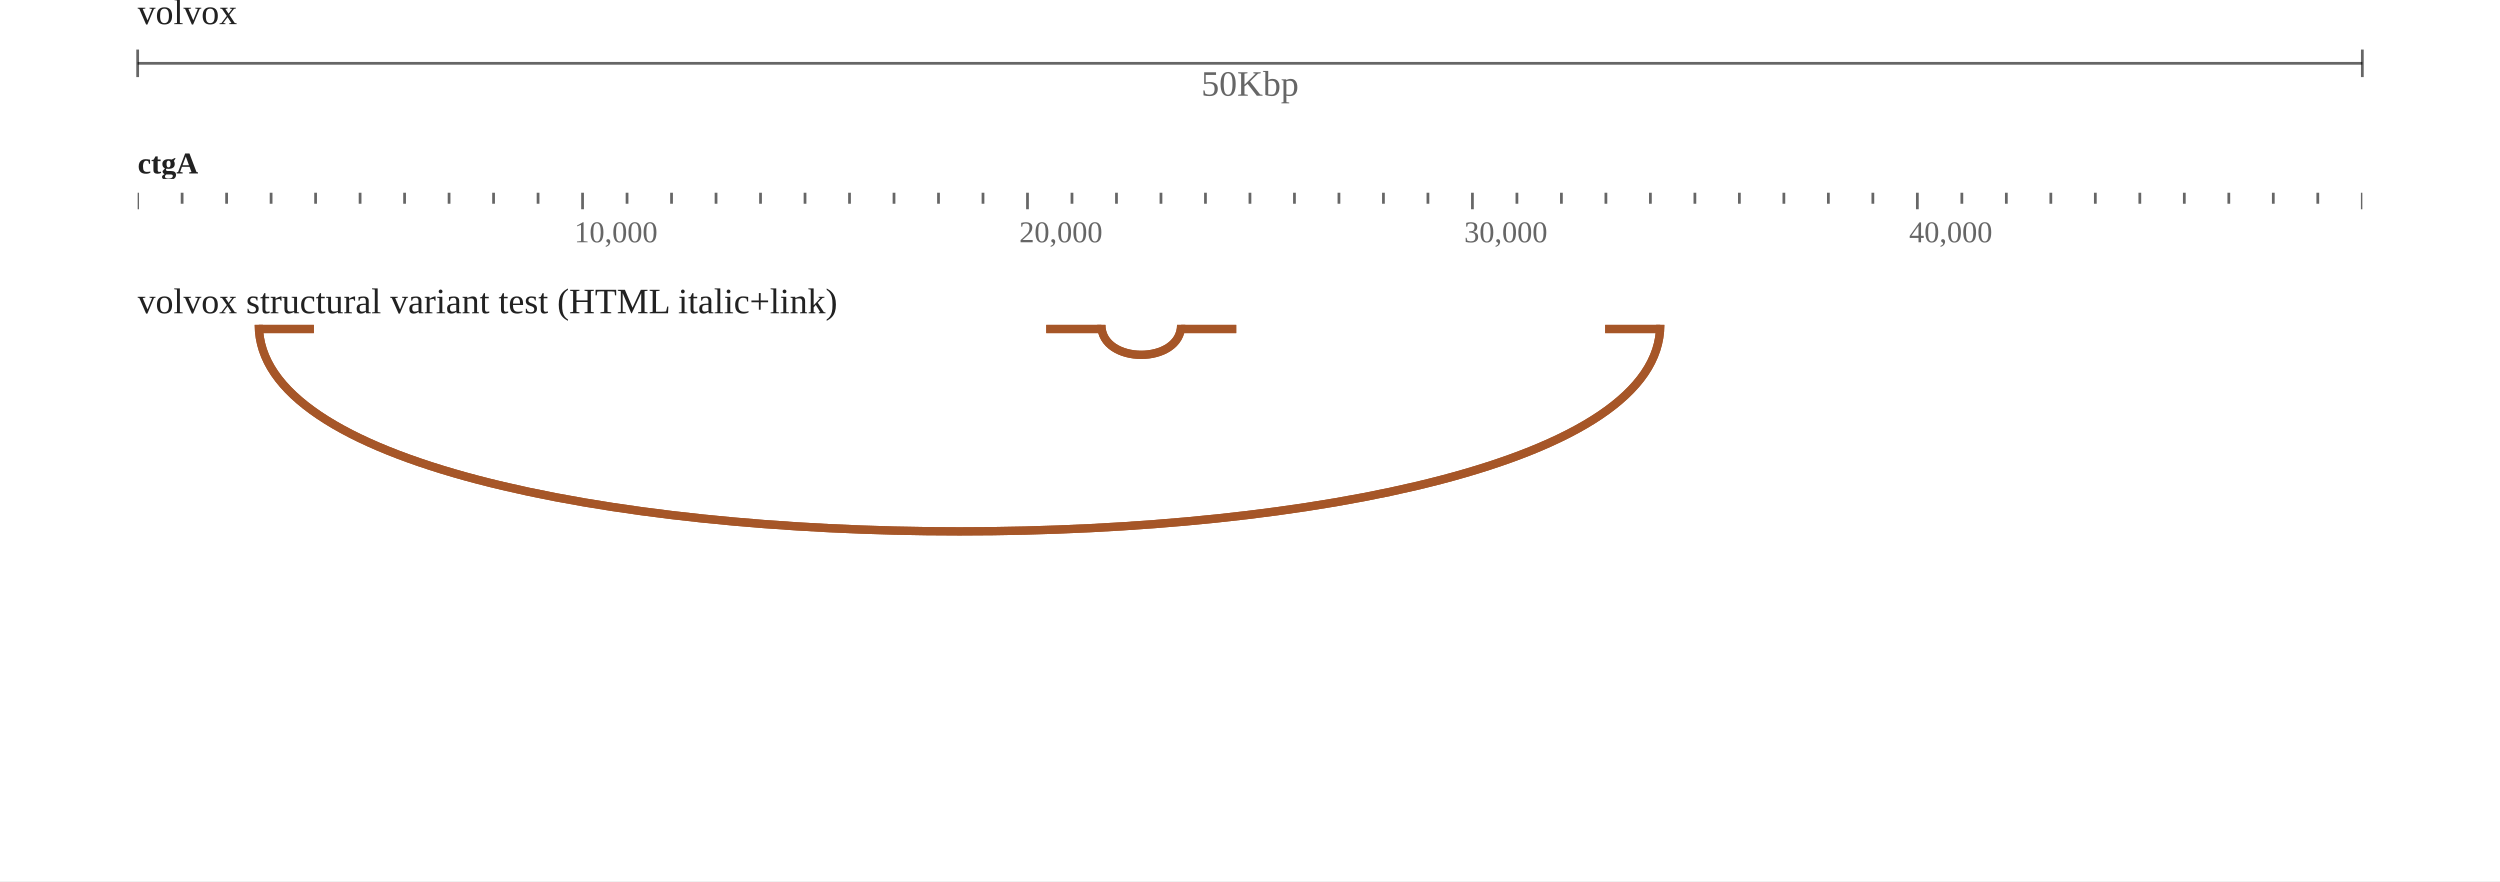
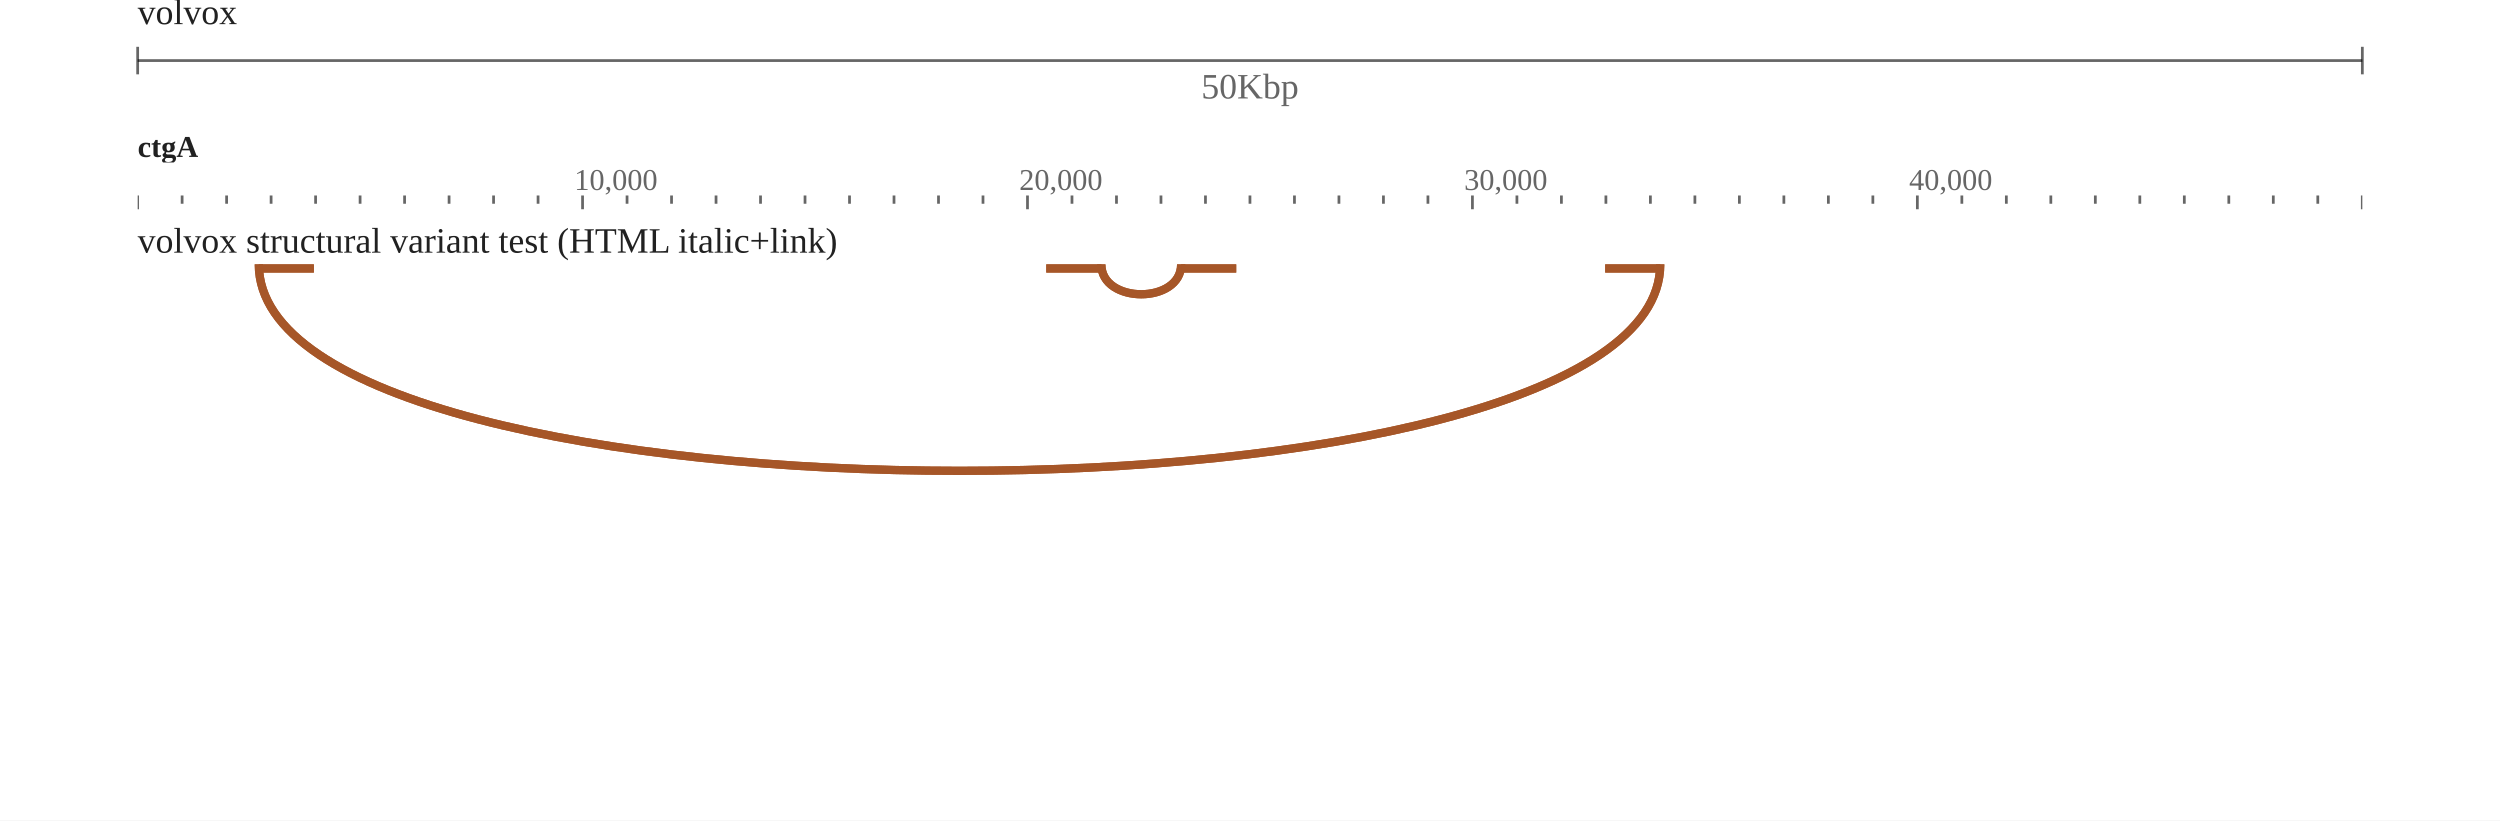
- <svg xmlns="http://www.w3.org/2000/svg" width="908" height="320" viewBox="0 0 908 320">
-   <rect width="908" height="320" fill="#ffffff" />
+ <svg xmlns="http://www.w3.org/2000/svg" width="908" height="298" viewBox="0 0 908 298">
+   <rect width="908" height="298" fill="#ffffff" />
  <g transform="translate(50 0)">
    <g transform="translate(0)">
      <g id="header">
        <text x="0" y="0" dominant-baseline="hanging" font-size="13" fill-opacity="0.871" fill="#000000">volvox</text>
-         <g transform="translate(0 13)">
-           <line x1="0" x2="808" y1="10" y2="10" stroke-opacity="0.6" stroke="#000000" />
-           <line x1="0" x2="0" y1="5" y2="15" stroke-opacity="0.6" stroke="#000000" />
-           <line x1="808" x2="808" y1="5" y2="15" stroke-opacity="0.6" stroke="#000000" />
-           <text x="404" y="13" text-anchor="middle" dominant-baseline="hanging" font-size="13" fill-opacity="0.6" fill="#000000">50Kbp</text>
+         <g transform="translate(0 22)">
+           <line x1="0" x2="808" y1="0" y2="0" stroke-opacity="0.6" stroke="#000000" />
+           <line x1="0" x2="0" y1="-5" y2="5" stroke-opacity="0.6" stroke="#000000" />
+           <line x1="808" x2="808" y1="-5" y2="5" stroke-opacity="0.6" stroke="#000000" />
+           <text x="404" y="5" text-anchor="middle" dominant-baseline="hanging" font-size="13" fill-opacity="0.6" fill="#000000">50Kbp</text>
        </g>
-         <g transform="translate(0 50)">
+         <g transform="translate(0 44)">
          <g transform="translate(0 0)">
            <defs>
              <clipPath id="clip-integration_test-volvox:ctgA:0:50000:0">
                <rect x="0" y="0" width="808" height="100" />
              </clipPath>
            </defs>
            <g clip-path="url(#clip-integration_test-volvox:ctgA:0:50000:0)">
-               <g transform="translate(0 20)">
-                 <line x1="-32.336" x2="-32.336" y1="0" y2="4" stroke-width="1" stroke-opacity="0.6" stroke="#000000" />
-                 <line x1="-16.176" x2="-16.176" y1="0" y2="4" stroke-width="1" stroke-opacity="0.6" stroke="#000000" />
-                 <line x1="-0.016" x2="-0.016" y1="0" y2="6" stroke-width="1" stroke-opacity="0.6" stroke="#000000" />
-                 <line x1="16.144" x2="16.144" y1="0" y2="4" stroke-width="1" stroke-opacity="0.6" stroke="#000000" />
-                 <line x1="32.304" x2="32.304" y1="0" y2="4" stroke-width="1" stroke-opacity="0.6" stroke="#000000" />
-                 <line x1="48.464" x2="48.464" y1="0" y2="4" stroke-width="1" stroke-opacity="0.6" stroke="#000000" />
-                 <line x1="64.624" x2="64.624" y1="0" y2="4" stroke-width="1" stroke-opacity="0.6" stroke="#000000" />
-                 <line x1="80.784" x2="80.784" y1="0" y2="4" stroke-width="1" stroke-opacity="0.6" stroke="#000000" />
-                 <line x1="96.944" x2="96.944" y1="0" y2="4" stroke-width="1" stroke-opacity="0.6" stroke="#000000" />
-                 <line x1="113.104" x2="113.104" y1="0" y2="4" stroke-width="1" stroke-opacity="0.6" stroke="#000000" />
-                 <line x1="129.264" x2="129.264" y1="0" y2="4" stroke-width="1" stroke-opacity="0.6" stroke="#000000" />
-                 <line x1="145.424" x2="145.424" y1="0" y2="4" stroke-width="1" stroke-opacity="0.6" stroke="#000000" />
-                 <line x1="161.584" x2="161.584" y1="0" y2="6" stroke-width="1" stroke-opacity="0.6" stroke="#000000" />
-                 <line x1="177.744" x2="177.744" y1="0" y2="4" stroke-width="1" stroke-opacity="0.6" stroke="#000000" />
-                 <line x1="193.904" x2="193.904" y1="0" y2="4" stroke-width="1" stroke-opacity="0.6" stroke="#000000" />
-                 <line x1="210.064" x2="210.064" y1="0" y2="4" stroke-width="1" stroke-opacity="0.6" stroke="#000000" />
-                 <line x1="226.224" x2="226.224" y1="0" y2="4" stroke-width="1" stroke-opacity="0.6" stroke="#000000" />
-                 <line x1="242.384" x2="242.384" y1="0" y2="4" stroke-width="1" stroke-opacity="0.6" stroke="#000000" />
-                 <line x1="258.544" x2="258.544" y1="0" y2="4" stroke-width="1" stroke-opacity="0.6" stroke="#000000" />
-                 <line x1="274.704" x2="274.704" y1="0" y2="4" stroke-width="1" stroke-opacity="0.6" stroke="#000000" />
-                 <line x1="290.864" x2="290.864" y1="0" y2="4" stroke-width="1" stroke-opacity="0.6" stroke="#000000" />
-                 <line x1="307.024" x2="307.024" y1="0" y2="4" stroke-width="1" stroke-opacity="0.6" stroke="#000000" />
-                 <line x1="323.184" x2="323.184" y1="0" y2="6" stroke-width="1" stroke-opacity="0.6" stroke="#000000" />
-                 <line x1="339.344" x2="339.344" y1="0" y2="4" stroke-width="1" stroke-opacity="0.6" stroke="#000000" />
-                 <line x1="355.504" x2="355.504" y1="0" y2="4" stroke-width="1" stroke-opacity="0.6" stroke="#000000" />
-                 <line x1="371.664" x2="371.664" y1="0" y2="4" stroke-width="1" stroke-opacity="0.6" stroke="#000000" />
-                 <line x1="387.824" x2="387.824" y1="0" y2="4" stroke-width="1" stroke-opacity="0.6" stroke="#000000" />
-                 <line x1="403.984" x2="403.984" y1="0" y2="4" stroke-width="1" stroke-opacity="0.6" stroke="#000000" />
-                 <line x1="420.144" x2="420.144" y1="0" y2="4" stroke-width="1" stroke-opacity="0.6" stroke="#000000" />
-                 <line x1="436.304" x2="436.304" y1="0" y2="4" stroke-width="1" stroke-opacity="0.6" stroke="#000000" />
-                 <line x1="452.464" x2="452.464" y1="0" y2="4" stroke-width="1" stroke-opacity="0.6" stroke="#000000" />
-                 <line x1="468.624" x2="468.624" y1="0" y2="4" stroke-width="1" stroke-opacity="0.6" stroke="#000000" />
-                 <line x1="484.784" x2="484.784" y1="0" y2="6" stroke-width="1" stroke-opacity="0.6" stroke="#000000" />
-                 <line x1="500.944" x2="500.944" y1="0" y2="4" stroke-width="1" stroke-opacity="0.6" stroke="#000000" />
-                 <line x1="517.104" x2="517.104" y1="0" y2="4" stroke-width="1" stroke-opacity="0.6" stroke="#000000" />
-                 <line x1="533.264" x2="533.264" y1="0" y2="4" stroke-width="1" stroke-opacity="0.6" stroke="#000000" />
-                 <line x1="549.424" x2="549.424" y1="0" y2="4" stroke-width="1" stroke-opacity="0.6" stroke="#000000" />
-                 <line x1="565.584" x2="565.584" y1="0" y2="4" stroke-width="1" stroke-opacity="0.6" stroke="#000000" />
-                 <line x1="581.744" x2="581.744" y1="0" y2="4" stroke-width="1" stroke-opacity="0.6" stroke="#000000" />
-                 <line x1="597.904" x2="597.904" y1="0" y2="4" stroke-width="1" stroke-opacity="0.6" stroke="#000000" />
-                 <line x1="614.064" x2="614.064" y1="0" y2="4" stroke-width="1" stroke-opacity="0.6" stroke="#000000" />
-                 <line x1="630.224" x2="630.224" y1="0" y2="4" stroke-width="1" stroke-opacity="0.6" stroke="#000000" />
-                 <line x1="646.384" x2="646.384" y1="0" y2="6" stroke-width="1" stroke-opacity="0.6" stroke="#000000" />
-                 <line x1="662.544" x2="662.544" y1="0" y2="4" stroke-width="1" stroke-opacity="0.6" stroke="#000000" />
-                 <line x1="678.704" x2="678.704" y1="0" y2="4" stroke-width="1" stroke-opacity="0.6" stroke="#000000" />
-                 <line x1="694.864" x2="694.864" y1="0" y2="4" stroke-width="1" stroke-opacity="0.6" stroke="#000000" />
-                 <line x1="711.024" x2="711.024" y1="0" y2="4" stroke-width="1" stroke-opacity="0.6" stroke="#000000" />
-                 <line x1="727.184" x2="727.184" y1="0" y2="4" stroke-width="1" stroke-opacity="0.6" stroke="#000000" />
-                 <line x1="743.344" x2="743.344" y1="0" y2="4" stroke-width="1" stroke-opacity="0.6" stroke="#000000" />
-                 <line x1="759.504" x2="759.504" y1="0" y2="4" stroke-width="1" stroke-opacity="0.6" stroke="#000000" />
-                 <line x1="775.664" x2="775.664" y1="0" y2="4" stroke-width="1" stroke-opacity="0.6" stroke="#000000" />
-                 <line x1="791.824" x2="791.824" y1="0" y2="4" stroke-width="1" stroke-opacity="0.6" stroke="#000000" />
-                 <line x1="807.984" x2="807.984" y1="0" y2="6" stroke-width="1" stroke-opacity="0.6" stroke="#000000" />
-                 <line x1="824.144" x2="824.144" y1="0" y2="4" stroke-width="1" stroke-opacity="0.6" stroke="#000000" />
-                 <line x1="840.304" x2="840.304" y1="0" y2="4" stroke-width="1" stroke-opacity="0.6" stroke="#000000" />
-                 <text x="158.584" y="18" font-size="11" fill-opacity="0.6" fill="#000000">10,000</text>
-                 <text x="320.184" y="18" font-size="11" fill-opacity="0.6" fill="#000000">20,000</text>
-                 <text x="481.784" y="18" font-size="11" fill-opacity="0.6" fill="#000000">30,000</text>
-                 <text x="643.384" y="18" font-size="11" fill-opacity="0.6" fill="#000000">40,000</text>
-               </g>
+               <line x1="-32.336" x2="-32.336" y1="27" y2="30" stroke-width="1" stroke-opacity="0.6" stroke="#000000" />
+               <line x1="-16.176" x2="-16.176" y1="27" y2="30" stroke-width="1" stroke-opacity="0.6" stroke="#000000" />
+               <line x1="-0.016" x2="-0.016" y1="27" y2="32" stroke-width="1" stroke-opacity="0.6" stroke="#000000" />
+               <line x1="16.144" x2="16.144" y1="27" y2="30" stroke-width="1" stroke-opacity="0.6" stroke="#000000" />
+               <line x1="32.304" x2="32.304" y1="27" y2="30" stroke-width="1" stroke-opacity="0.6" stroke="#000000" />
+               <line x1="48.464" x2="48.464" y1="27" y2="30" stroke-width="1" stroke-opacity="0.6" stroke="#000000" />
+               <line x1="64.624" x2="64.624" y1="27" y2="30" stroke-width="1" stroke-opacity="0.6" stroke="#000000" />
+               <line x1="80.784" x2="80.784" y1="27" y2="30" stroke-width="1" stroke-opacity="0.6" stroke="#000000" />
+               <line x1="96.944" x2="96.944" y1="27" y2="30" stroke-width="1" stroke-opacity="0.6" stroke="#000000" />
+               <line x1="113.104" x2="113.104" y1="27" y2="30" stroke-width="1" stroke-opacity="0.6" stroke="#000000" />
+               <line x1="129.264" x2="129.264" y1="27" y2="30" stroke-width="1" stroke-opacity="0.6" stroke="#000000" />
+               <line x1="145.424" x2="145.424" y1="27" y2="30" stroke-width="1" stroke-opacity="0.6" stroke="#000000" />
+               <line x1="161.584" x2="161.584" y1="27" y2="32" stroke-width="1" stroke-opacity="0.6" stroke="#000000" />
+               <line x1="177.744" x2="177.744" y1="27" y2="30" stroke-width="1" stroke-opacity="0.6" stroke="#000000" />
+               <line x1="193.904" x2="193.904" y1="27" y2="30" stroke-width="1" stroke-opacity="0.6" stroke="#000000" />
+               <line x1="210.064" x2="210.064" y1="27" y2="30" stroke-width="1" stroke-opacity="0.6" stroke="#000000" />
+               <line x1="226.224" x2="226.224" y1="27" y2="30" stroke-width="1" stroke-opacity="0.6" stroke="#000000" />
+               <line x1="242.384" x2="242.384" y1="27" y2="30" stroke-width="1" stroke-opacity="0.6" stroke="#000000" />
+               <line x1="258.544" x2="258.544" y1="27" y2="30" stroke-width="1" stroke-opacity="0.6" stroke="#000000" />
+               <line x1="274.704" x2="274.704" y1="27" y2="30" stroke-width="1" stroke-opacity="0.6" stroke="#000000" />
+               <line x1="290.864" x2="290.864" y1="27" y2="30" stroke-width="1" stroke-opacity="0.6" stroke="#000000" />
+               <line x1="307.024" x2="307.024" y1="27" y2="30" stroke-width="1" stroke-opacity="0.6" stroke="#000000" />
+               <line x1="323.184" x2="323.184" y1="27" y2="32" stroke-width="1" stroke-opacity="0.6" stroke="#000000" />
+               <line x1="339.344" x2="339.344" y1="27" y2="30" stroke-width="1" stroke-opacity="0.6" stroke="#000000" />
+               <line x1="355.504" x2="355.504" y1="27" y2="30" stroke-width="1" stroke-opacity="0.6" stroke="#000000" />
+               <line x1="371.664" x2="371.664" y1="27" y2="30" stroke-width="1" stroke-opacity="0.6" stroke="#000000" />
+               <line x1="387.824" x2="387.824" y1="27" y2="30" stroke-width="1" stroke-opacity="0.6" stroke="#000000" />
+               <line x1="403.984" x2="403.984" y1="27" y2="30" stroke-width="1" stroke-opacity="0.6" stroke="#000000" />
+               <line x1="420.144" x2="420.144" y1="27" y2="30" stroke-width="1" stroke-opacity="0.6" stroke="#000000" />
+               <line x1="436.304" x2="436.304" y1="27" y2="30" stroke-width="1" stroke-opacity="0.6" stroke="#000000" />
+               <line x1="452.464" x2="452.464" y1="27" y2="30" stroke-width="1" stroke-opacity="0.6" stroke="#000000" />
+               <line x1="468.624" x2="468.624" y1="27" y2="30" stroke-width="1" stroke-opacity="0.6" stroke="#000000" />
+               <line x1="484.784" x2="484.784" y1="27" y2="32" stroke-width="1" stroke-opacity="0.6" stroke="#000000" />
+               <line x1="500.944" x2="500.944" y1="27" y2="30" stroke-width="1" stroke-opacity="0.6" stroke="#000000" />
+               <line x1="517.104" x2="517.104" y1="27" y2="30" stroke-width="1" stroke-opacity="0.6" stroke="#000000" />
+               <line x1="533.264" x2="533.264" y1="27" y2="30" stroke-width="1" stroke-opacity="0.6" stroke="#000000" />
+               <line x1="549.424" x2="549.424" y1="27" y2="30" stroke-width="1" stroke-opacity="0.6" stroke="#000000" />
+               <line x1="565.584" x2="565.584" y1="27" y2="30" stroke-width="1" stroke-opacity="0.6" stroke="#000000" />
+               <line x1="581.744" x2="581.744" y1="27" y2="30" stroke-width="1" stroke-opacity="0.6" stroke="#000000" />
+               <line x1="597.904" x2="597.904" y1="27" y2="30" stroke-width="1" stroke-opacity="0.6" stroke="#000000" />
+               <line x1="614.064" x2="614.064" y1="27" y2="30" stroke-width="1" stroke-opacity="0.6" stroke="#000000" />
+               <line x1="630.224" x2="630.224" y1="27" y2="30" stroke-width="1" stroke-opacity="0.6" stroke="#000000" />
+               <line x1="646.384" x2="646.384" y1="27" y2="32" stroke-width="1" stroke-opacity="0.6" stroke="#000000" />
+               <line x1="662.544" x2="662.544" y1="27" y2="30" stroke-width="1" stroke-opacity="0.6" stroke="#000000" />
+               <line x1="678.704" x2="678.704" y1="27" y2="30" stroke-width="1" stroke-opacity="0.6" stroke="#000000" />
+               <line x1="694.864" x2="694.864" y1="27" y2="30" stroke-width="1" stroke-opacity="0.6" stroke="#000000" />
+               <line x1="711.024" x2="711.024" y1="27" y2="30" stroke-width="1" stroke-opacity="0.6" stroke="#000000" />
+               <line x1="727.184" x2="727.184" y1="27" y2="30" stroke-width="1" stroke-opacity="0.6" stroke="#000000" />
+               <line x1="743.344" x2="743.344" y1="27" y2="30" stroke-width="1" stroke-opacity="0.6" stroke="#000000" />
+               <line x1="759.504" x2="759.504" y1="27" y2="30" stroke-width="1" stroke-opacity="0.6" stroke="#000000" />
+               <line x1="775.664" x2="775.664" y1="27" y2="30" stroke-width="1" stroke-opacity="0.6" stroke="#000000" />
+               <line x1="791.824" x2="791.824" y1="27" y2="30" stroke-width="1" stroke-opacity="0.6" stroke="#000000" />
+               <line x1="807.984" x2="807.984" y1="27" y2="32" stroke-width="1" stroke-opacity="0.6" stroke="#000000" />
+               <line x1="824.144" x2="824.144" y1="27" y2="30" stroke-width="1" stroke-opacity="0.6" stroke="#000000" />
+               <line x1="840.304" x2="840.304" y1="27" y2="30" stroke-width="1" stroke-opacity="0.6" stroke="#000000" />
+               <text x="158.584" y="25" font-size="11" fill-opacity="0.6" fill="#000000">10,000</text>
+               <text x="320.184" y="25" font-size="11" fill-opacity="0.6" fill="#000000">20,000</text>
+               <text x="481.784" y="25" font-size="11" fill-opacity="0.6" fill="#000000">30,000</text>
+               <text x="643.384" y="25" font-size="11" fill-opacity="0.6" fill="#000000">40,000</text>
            </g>
          </g>
          <g transform="translate(0 0)">
            <defs>
              <clipPath id="reflabel-integration_test-volvox:ctgA:0:49505:0">
-                 <rect x="0" y="0" width="806.016" height="15" />
+                 <rect x="0" y="0" width="807.016" height="15" />
              </clipPath>
            </defs>
            <g clip-path="url(#reflabel-integration_test-volvox:ctgA:0:49505:0)">
              <text x="0" y="13" font-size="11" font-weight="bold" fill-opacity="0.871" fill="#000000">ctgA</text>
            </g>
          </g>
        </g>
      </g>
    </g>
-     <g transform="translate(0 100)">
+     <g transform="translate(0 78)">
      <g transform="translate(0 0)">
        <defs>
          <clipPath id="track-clip-integration_test-volvox_sv_test">
            <rect x="-50" y="18" width="858" height="100" />
          </clipPath>
        </defs>
        <g clip-path="url(#track-clip-integration_test-volvox_sv_test)">
          <g transform="translate(0 18)">
            <defs>
              <clipPath id="arc-Ts1CbMlWv4">
                <rect x="0" y="0" width="808" height="100" />
              </clipPath>
            </defs>
            <g clip-path="url(#arc-Ts1CbMlWv4)">
              <path d="M 44 0 C 44 100, 553 100, 553 0" stroke-opacity="1" stroke="#a65628" stroke-width="3" fill="none" pointer-events="stroke" />
              <line stroke-opacity="1" stroke="#a65628" stroke-width="3" x1="44" x2="64" y1="1.5" y2="1.5" />
              <line stroke-opacity="1" stroke="#a65628" stroke-width="3" x1="553" x2="533" y1="1.5" y2="1.5" />
              <path d="M 350 0 C 350 14.5, 379 14.5, 379 0" stroke-opacity="1" stroke="#a65628" stroke-width="3" fill="none" pointer-events="stroke" />
              <line stroke-opacity="1" stroke="#a65628" stroke-width="3" x1="350" x2="330" y1="1.5" y2="1.5" />
              <line stroke-opacity="1" stroke="#a65628" stroke-width="3" x1="379" x2="399" y1="1.5" y2="1.5" />
              <path d="M 379 0 C 379 14.5, 350 14.5, 350 0" stroke-opacity="1" stroke="#a65628" stroke-width="3" fill="none" pointer-events="stroke" />
              <line stroke-opacity="1" stroke="#a65628" stroke-width="3" x1="379" x2="399" y1="1.5" y2="1.5" />
              <line stroke-opacity="1" stroke="#a65628" stroke-width="3" x1="350" x2="330" y1="1.5" y2="1.5" />
              <path d="M 553 0 C 553 100, 44 100, 44 0" stroke-opacity="1" stroke="#a65628" stroke-width="3" fill="none" pointer-events="stroke" />
              <line stroke-opacity="1" stroke="#a65628" stroke-width="3" x1="553" x2="533" y1="1.5" y2="1.5" />
              <line stroke-opacity="1" stroke="#a65628" stroke-width="3" x1="44" x2="64" y1="1.5" y2="1.5" />
            </g>
          </g>
        </g>
        <text x="0" y="5" font-size="13" dominant-baseline="hanging" fill-opacity="0.871" fill="#000000">volvox structural variant test (HTML italic+link)</text>
      </g>
    </g>
-     <g transform="translate(0 100)">
+     <g transform="translate(0 78)">
      <defs>
        <clipPath id="highlight-clip-integration_test">
          <rect x="0" y="0" width="808" height="120" />
        </clipPath>
      </defs>
      <g clip-path="url(#highlight-clip-integration_test)" />
    </g>
  </g>
</svg>
